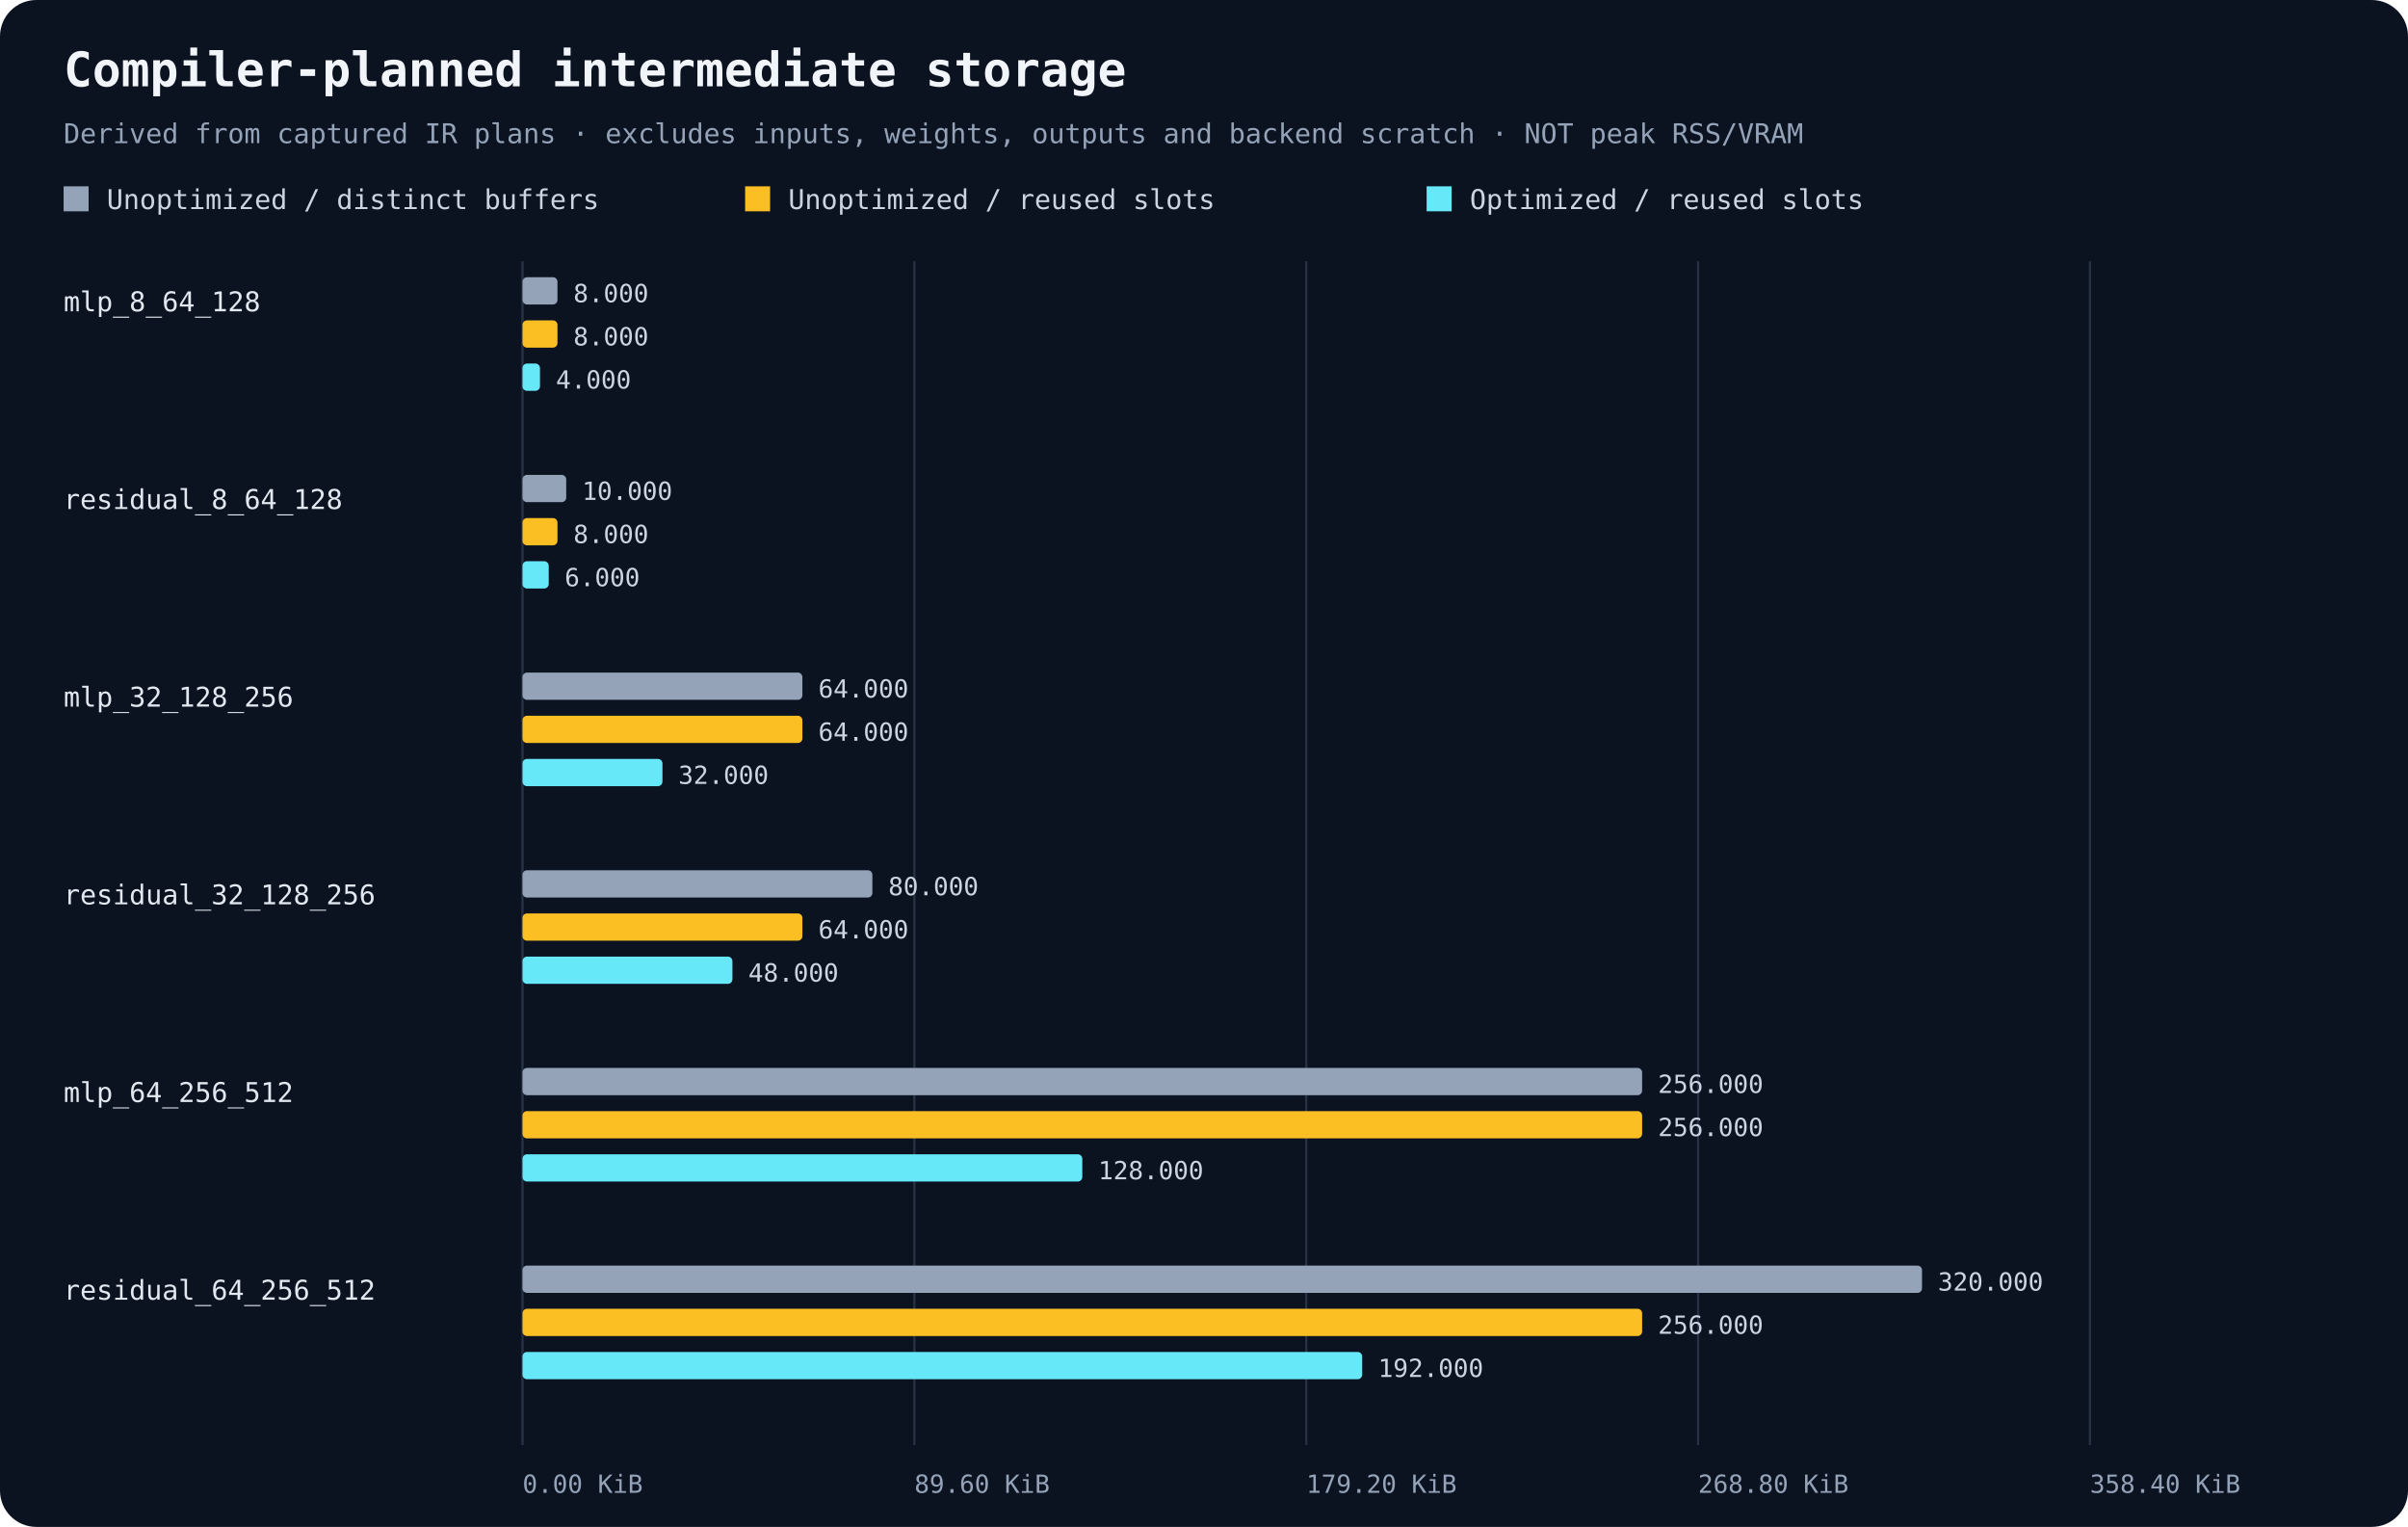
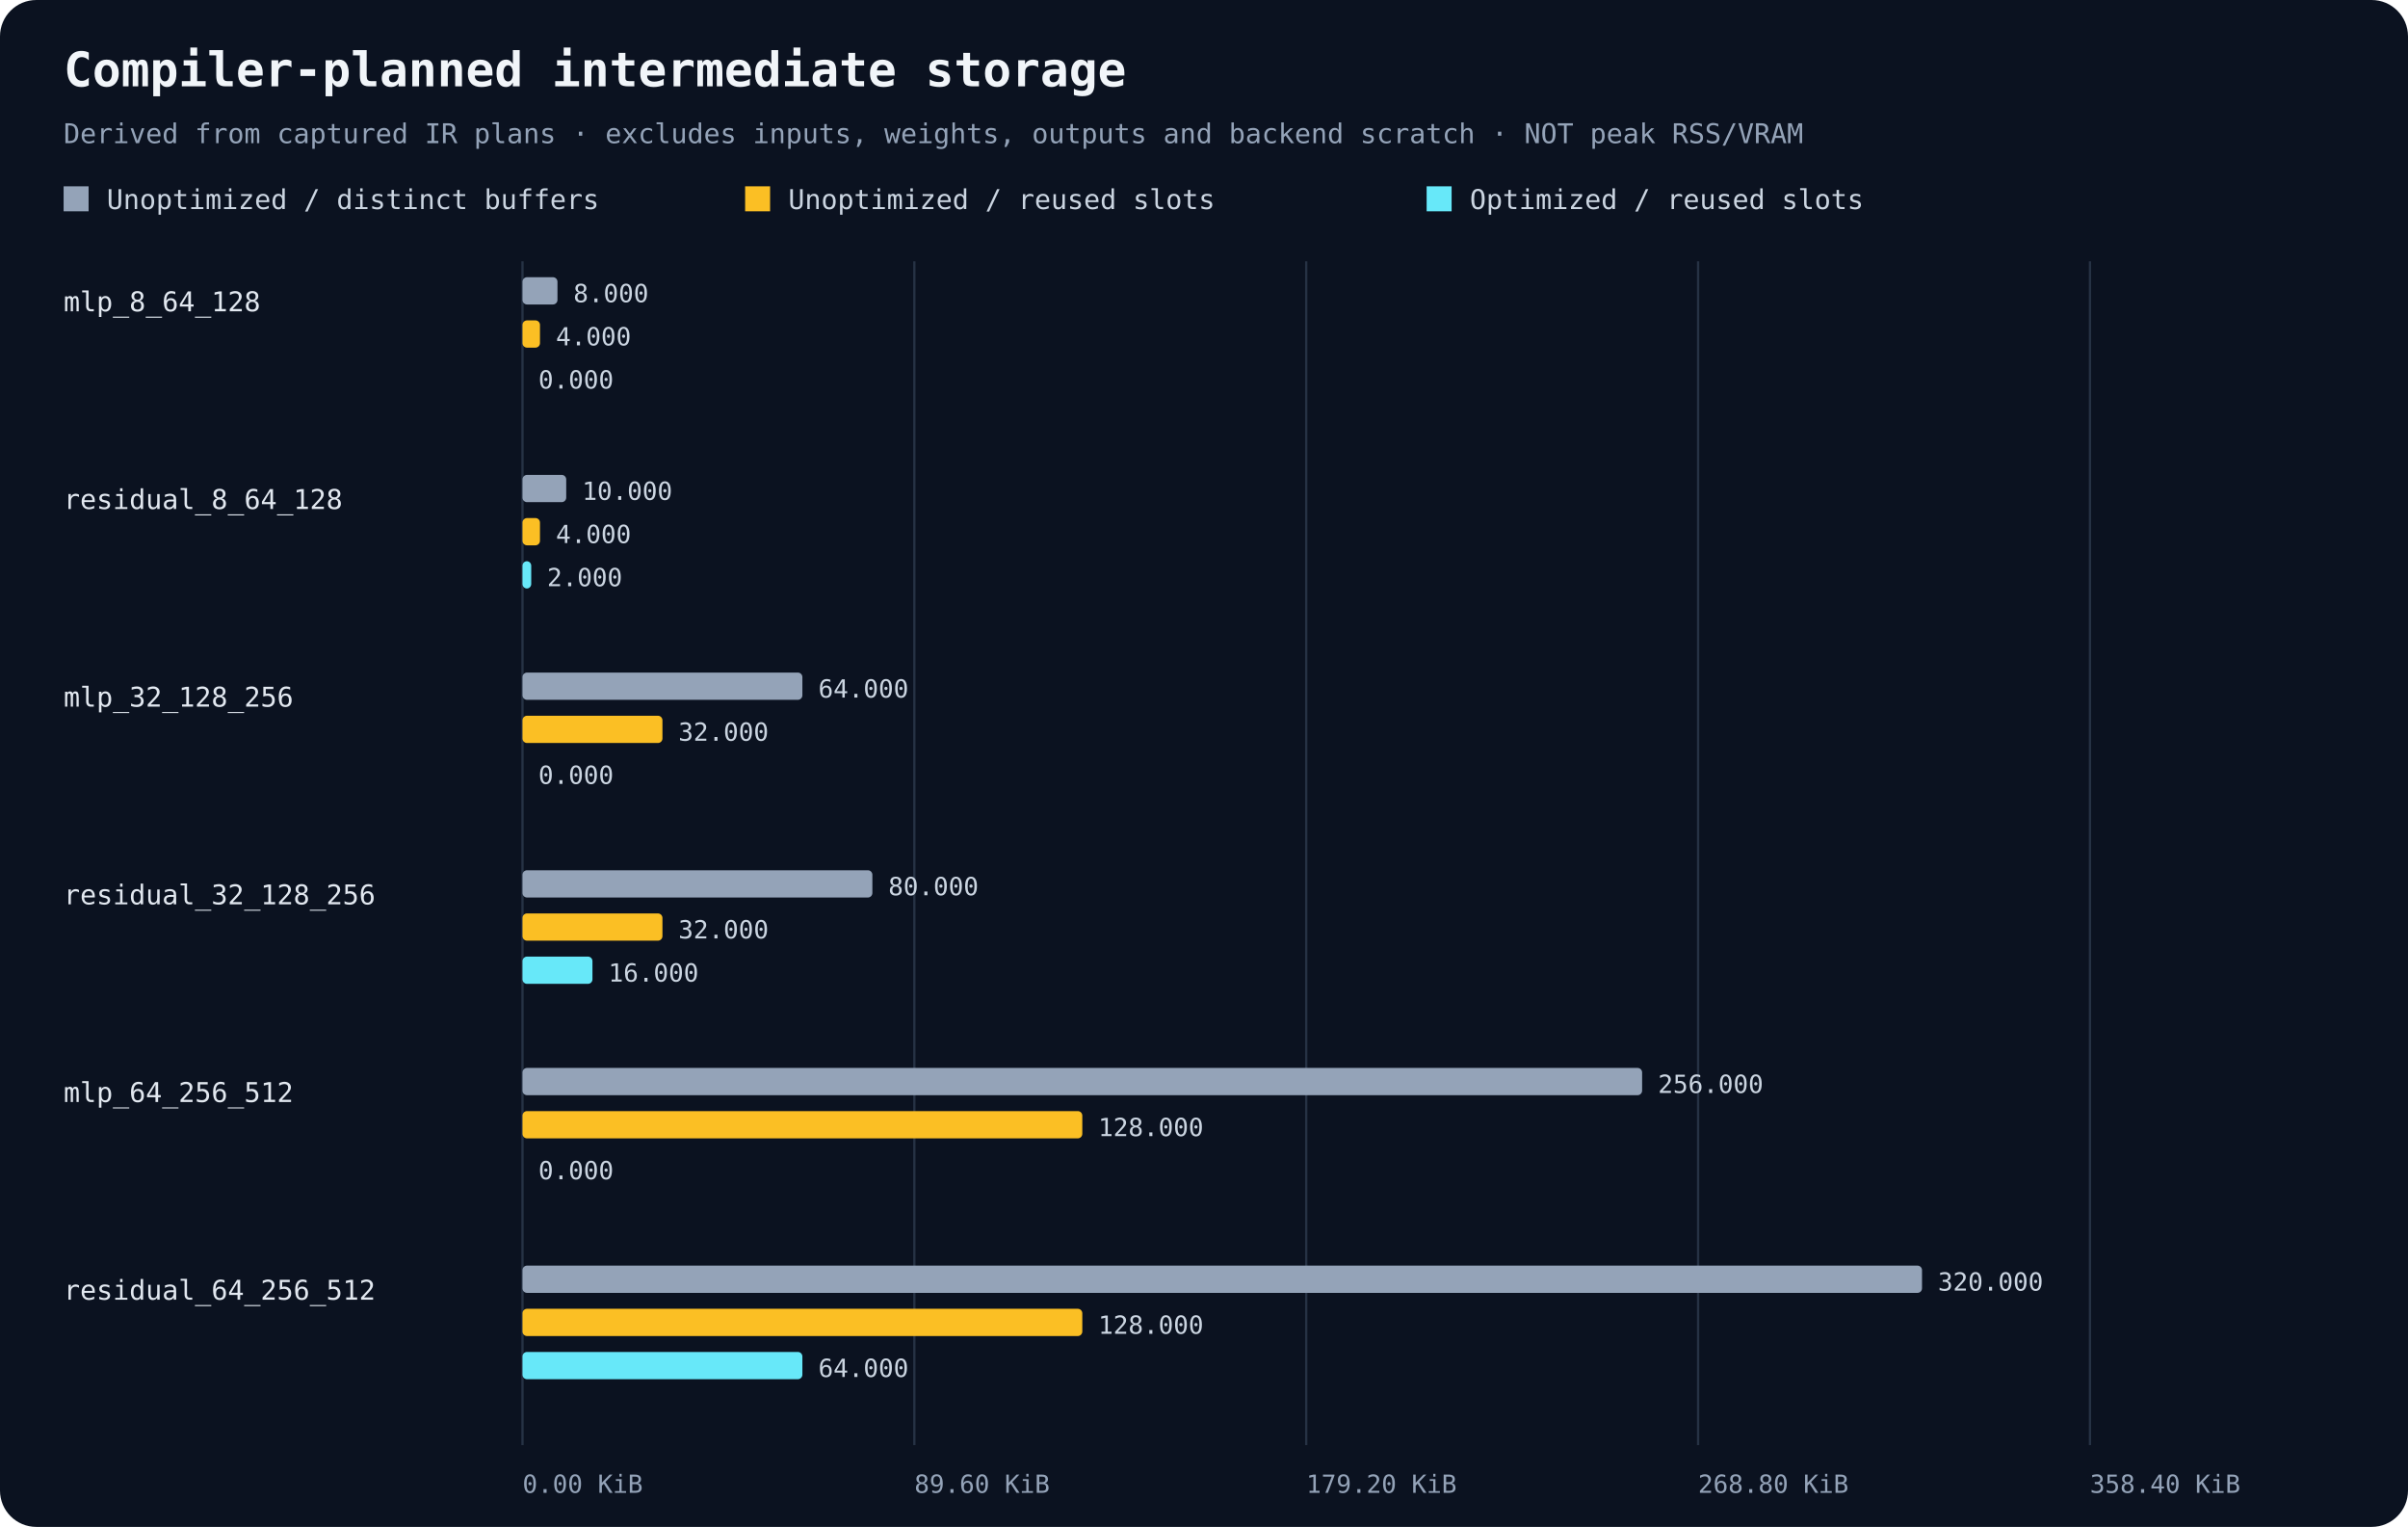
<svg xmlns="http://www.w3.org/2000/svg" width="1060" height="672" viewBox="0 0 1060 672" role="img" aria-labelledby="title desc">
  <rect width="100%" height="100%" rx="16" fill="#0b1220" />
  <g font-family="ui-monospace,SFMono-Regular,Consolas,monospace">
    <text x="28" y="38" fill="#f1f5f9" font-size="21" font-weight="700">Compiler-planned intermediate storage</text>
    <text x="28" y="63" fill="#94a3b8" font-size="12">Derived from captured IR plans · excludes inputs, weights, outputs and backend scratch · NOT peak RSS/VRAM</text>
    <rect x="28" y="82" width="11" height="11" fill="#94a3b8" />
    <text x="47" y="92" fill="#cbd5e1" font-size="12">Unoptimized / distinct buffers</text>
    <rect x="328" y="82" width="11" height="11" fill="#fbbf24" />
    <text x="347" y="92" fill="#cbd5e1" font-size="12">Unoptimized / reused slots</text>
    <rect x="628" y="82" width="11" height="11" fill="#67e8f9" />
    <text x="647" y="92" fill="#cbd5e1" font-size="12">Optimized / reused slots</text>
    <path d="M230.0 115 V636" stroke="#263244" stroke-width="1" />
    <text x="230.0" y="657" fill="#94a3b8" font-size="11">0.00 KiB</text>
    <path d="M402.5 115 V636" stroke="#263244" stroke-width="1" />
    <text x="402.5" y="657" fill="#94a3b8" font-size="11">89.60 KiB</text>
    <path d="M575.0 115 V636" stroke="#263244" stroke-width="1" />
    <text x="575.0" y="657" fill="#94a3b8" font-size="11">179.20 KiB</text>
    <path d="M747.5 115 V636" stroke="#263244" stroke-width="1" />
    <text x="747.5" y="657" fill="#94a3b8" font-size="11">268.80 KiB</text>
    <path d="M920.0 115 V636" stroke="#263244" stroke-width="1" />
    <text x="920.0" y="657" fill="#94a3b8" font-size="11">358.40 KiB</text>
    <text x="28" y="137" fill="#e2e8f0" font-size="12">mlp_8_64_128</text>
    <rect x="230" y="122" width="15.40" height="12" rx="2" fill="#94a3b8" />
    <text x="252.40" y="133" fill="#cbd5e1" font-size="11">8.000</text>
-     <rect x="230" y="141" width="15.40" height="12" rx="2" fill="#fbbf24" />
-     <text x="252.40" y="152" fill="#cbd5e1" font-size="11">8.000</text>
-     <rect x="230" y="160" width="7.70" height="12" rx="2" fill="#67e8f9" />
-     <text x="244.70" y="171" fill="#cbd5e1" font-size="11">4.000</text>
+     <rect x="230" y="141" width="7.70" height="12" rx="2" fill="#fbbf24" />
+     <text x="244.70" y="152" fill="#cbd5e1" font-size="11">4.000</text>
+     <rect x="230" y="160" width="0.00" height="12" rx="2" fill="#67e8f9" />
+     <text x="237.00" y="171" fill="#cbd5e1" font-size="11">0.000</text>
    <text x="28" y="224" fill="#e2e8f0" font-size="12">residual_8_64_128</text>
    <rect x="230" y="209" width="19.25" height="12" rx="2" fill="#94a3b8" />
    <text x="256.25" y="220" fill="#cbd5e1" font-size="11">10.000</text>
-     <rect x="230" y="228" width="15.40" height="12" rx="2" fill="#fbbf24" />
-     <text x="252.40" y="239" fill="#cbd5e1" font-size="11">8.000</text>
-     <rect x="230" y="247" width="11.55" height="12" rx="2" fill="#67e8f9" />
-     <text x="248.55" y="258" fill="#cbd5e1" font-size="11">6.000</text>
+     <rect x="230" y="228" width="7.70" height="12" rx="2" fill="#fbbf24" />
+     <text x="244.70" y="239" fill="#cbd5e1" font-size="11">4.000</text>
+     <rect x="230" y="247" width="3.85" height="12" rx="2" fill="#67e8f9" />
+     <text x="240.85" y="258" fill="#cbd5e1" font-size="11">2.000</text>
    <text x="28" y="311" fill="#e2e8f0" font-size="12">mlp_32_128_256</text>
    <rect x="230" y="296" width="123.21" height="12" rx="2" fill="#94a3b8" />
    <text x="360.21" y="307" fill="#cbd5e1" font-size="11">64.000</text>
-     <rect x="230" y="315" width="123.21" height="12" rx="2" fill="#fbbf24" />
-     <text x="360.21" y="326" fill="#cbd5e1" font-size="11">64.000</text>
-     <rect x="230" y="334" width="61.61" height="12" rx="2" fill="#67e8f9" />
-     <text x="298.61" y="345" fill="#cbd5e1" font-size="11">32.000</text>
+     <rect x="230" y="315" width="61.61" height="12" rx="2" fill="#fbbf24" />
+     <text x="298.61" y="326" fill="#cbd5e1" font-size="11">32.000</text>
+     <rect x="230" y="334" width="0.00" height="12" rx="2" fill="#67e8f9" />
+     <text x="237.00" y="345" fill="#cbd5e1" font-size="11">0.000</text>
    <text x="28" y="398" fill="#e2e8f0" font-size="12">residual_32_128_256</text>
    <rect x="230" y="383" width="154.02" height="12" rx="2" fill="#94a3b8" />
    <text x="391.02" y="394" fill="#cbd5e1" font-size="11">80.000</text>
-     <rect x="230" y="402" width="123.21" height="12" rx="2" fill="#fbbf24" />
-     <text x="360.21" y="413" fill="#cbd5e1" font-size="11">64.000</text>
-     <rect x="230" y="421" width="92.41" height="12" rx="2" fill="#67e8f9" />
-     <text x="329.41" y="432" fill="#cbd5e1" font-size="11">48.000</text>
+     <rect x="230" y="402" width="61.61" height="12" rx="2" fill="#fbbf24" />
+     <text x="298.61" y="413" fill="#cbd5e1" font-size="11">32.000</text>
+     <rect x="230" y="421" width="30.80" height="12" rx="2" fill="#67e8f9" />
+     <text x="267.80" y="432" fill="#cbd5e1" font-size="11">16.000</text>
    <text x="28" y="485" fill="#e2e8f0" font-size="12">mlp_64_256_512</text>
    <rect x="230" y="470" width="492.86" height="12" rx="2" fill="#94a3b8" />
    <text x="729.86" y="481" fill="#cbd5e1" font-size="11">256.000</text>
-     <rect x="230" y="489" width="492.86" height="12" rx="2" fill="#fbbf24" />
-     <text x="729.86" y="500" fill="#cbd5e1" font-size="11">256.000</text>
-     <rect x="230" y="508" width="246.43" height="12" rx="2" fill="#67e8f9" />
-     <text x="483.43" y="519" fill="#cbd5e1" font-size="11">128.000</text>
+     <rect x="230" y="489" width="246.43" height="12" rx="2" fill="#fbbf24" />
+     <text x="483.43" y="500" fill="#cbd5e1" font-size="11">128.000</text>
+     <rect x="230" y="508" width="0.00" height="12" rx="2" fill="#67e8f9" />
+     <text x="237.00" y="519" fill="#cbd5e1" font-size="11">0.000</text>
    <text x="28" y="572" fill="#e2e8f0" font-size="12">residual_64_256_512</text>
    <rect x="230" y="557" width="616.07" height="12" rx="2" fill="#94a3b8" />
    <text x="853.07" y="568" fill="#cbd5e1" font-size="11">320.000</text>
-     <rect x="230" y="576" width="492.86" height="12" rx="2" fill="#fbbf24" />
-     <text x="729.86" y="587" fill="#cbd5e1" font-size="11">256.000</text>
-     <rect x="230" y="595" width="369.64" height="12" rx="2" fill="#67e8f9" />
-     <text x="606.64" y="606" fill="#cbd5e1" font-size="11">192.000</text>
+     <rect x="230" y="576" width="246.43" height="12" rx="2" fill="#fbbf24" />
+     <text x="483.43" y="587" fill="#cbd5e1" font-size="11">128.000</text>
+     <rect x="230" y="595" width="123.21" height="12" rx="2" fill="#67e8f9" />
+     <text x="360.21" y="606" fill="#cbd5e1" font-size="11">64.000</text>
  </g>
</svg>
